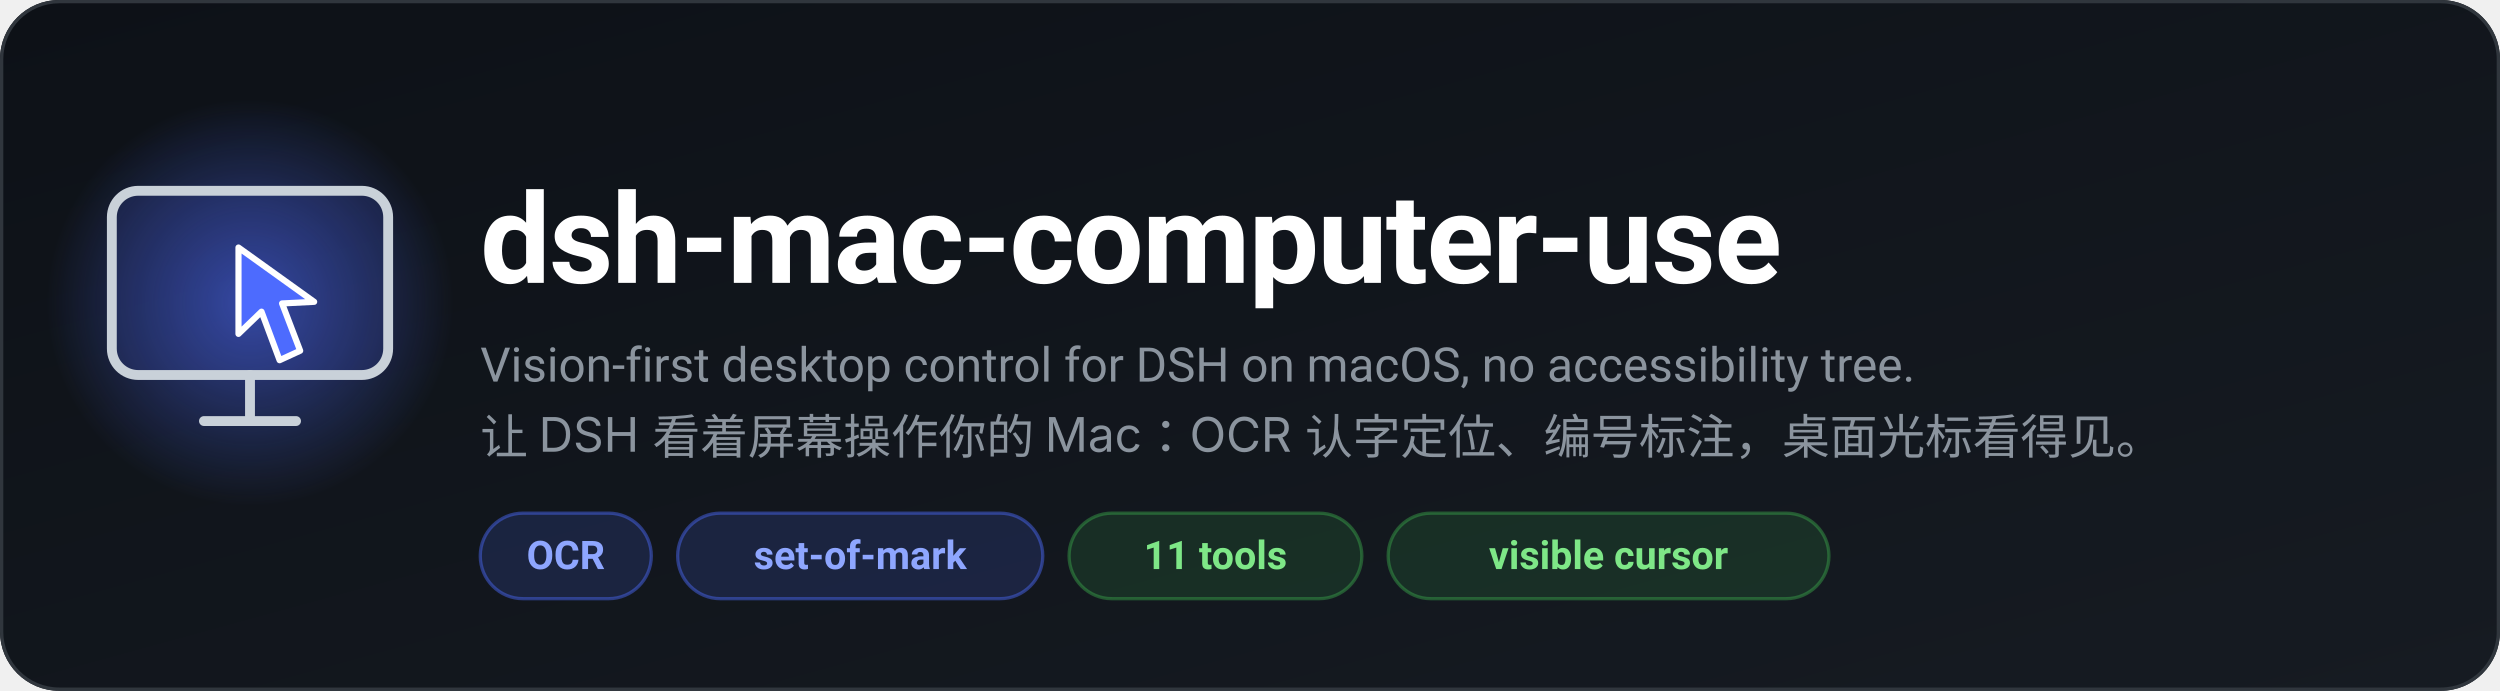
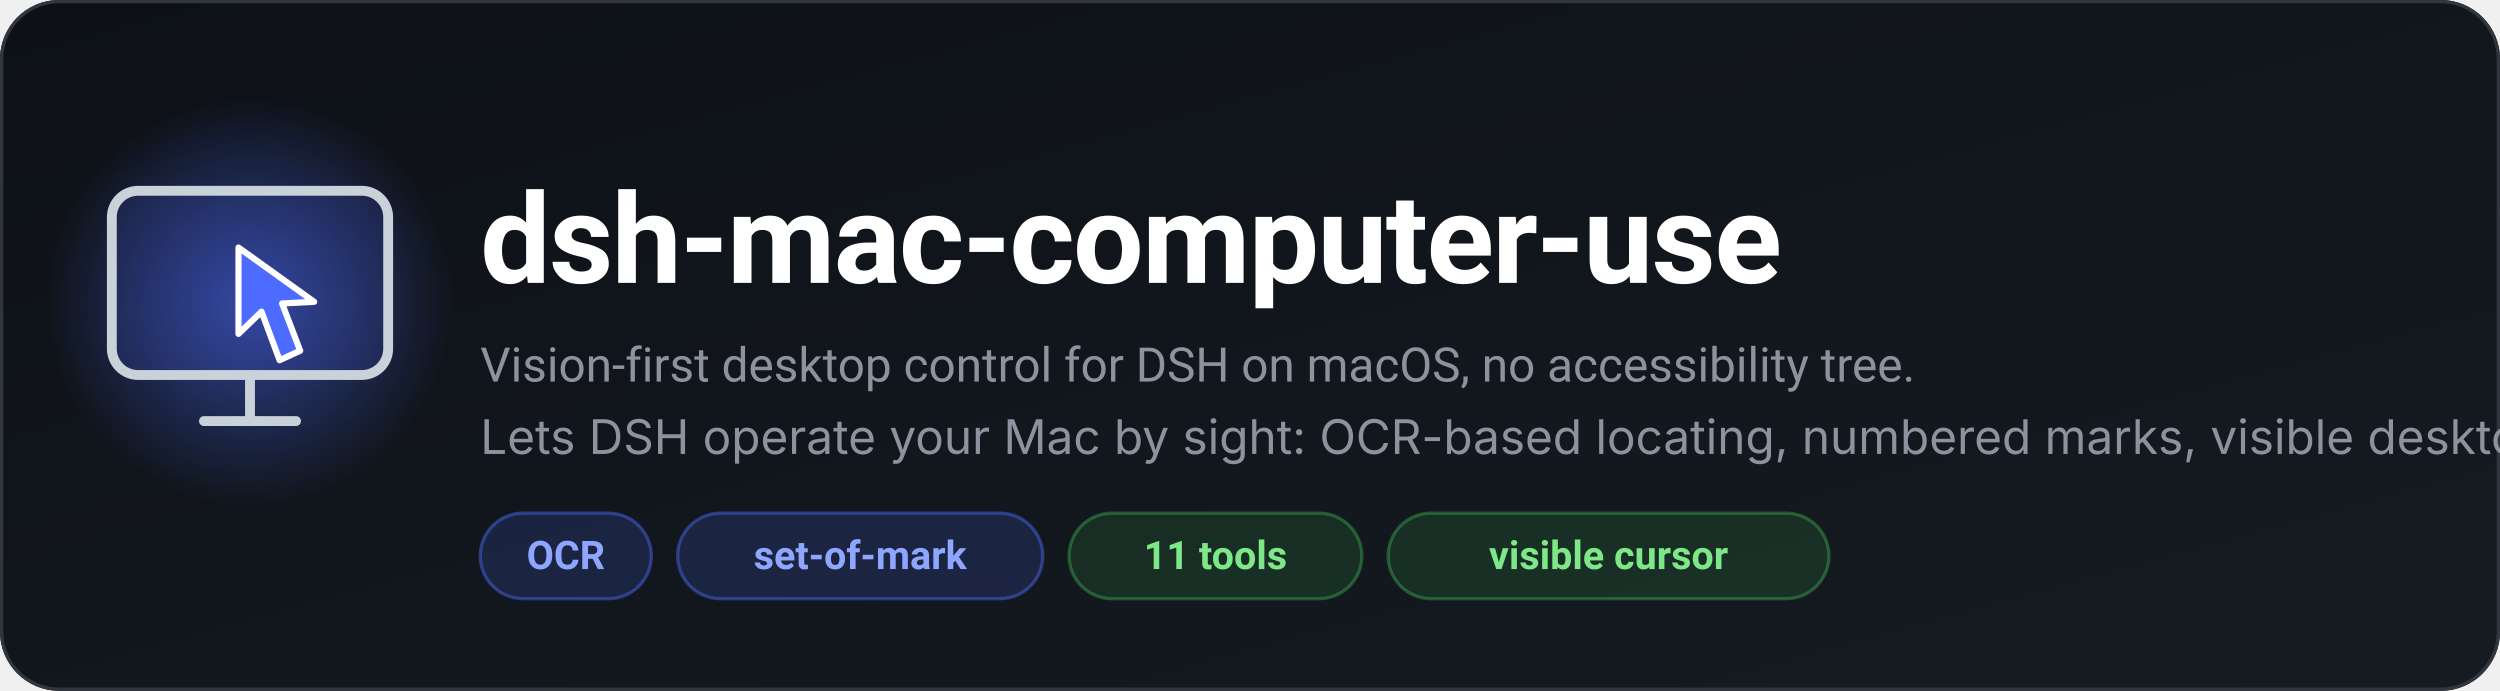
<svg xmlns="http://www.w3.org/2000/svg" width="760" height="210" viewBox="0 0 760 210" role="img" aria-label="dsh-mac-computer-use">
  <defs>
    <linearGradient id="bg" x1="0" y1="0" x2="1" y2="1">
      <stop offset="0" stop-color="#0d1117" />
      <stop offset="1" stop-color="#161b22" />
    </linearGradient>
    <radialGradient id="glow" cx="0.5" cy="0.5" r="0.5">
      <stop offset="0" stop-color="#4D6BFE" stop-opacity="0.55" />
      <stop offset="1" stop-color="#4D6BFE" stop-opacity="0" />
    </radialGradient>
  </defs>
  <style>
    .float { animation: float 3.4s ease-in-out infinite; }
    @keyframes float { 0%, 100% { transform: translateY(0); } 50% { transform: translateY(-5px); } }
    .halo { animation: halo 3.4s ease-in-out infinite; transform-box: fill-box; transform-origin: center; }
    @keyframes halo { 0%, 100% { opacity: 0.75; transform: scale(1); } 50% { opacity: 1; transform: scale(1.08); } }
    .ripple { fill: none; stroke: #4D6BFE; stroke-width: 2; opacity: 0; transform-box: fill-box; transform-origin: center;
      animation: ripple 3.4s cubic-bezier(0.2, 0.6, 0.4, 1) infinite; }
    .r2 { animation-delay: 1.7s; }
    @keyframes ripple { 0% { transform: scale(0.55); opacity: 0.85; } 70% { transform: scale(1.7); opacity: 0; } 100% { transform: scale(1.7); opacity: 0; } }
    .press { transform-box: fill-box; transform-origin: center; animation: press 3.4s ease-in-out infinite; }
    @keyframes press { 0%, 55%, 100% { transform: scale(1); } 62% { transform: scale(0.9); } 70% { transform: scale(1); } }
    .pill { animation: pill 3.4s ease-in-out infinite; }
    .p2 { animation-delay: 0.12s; } .p3 { animation-delay: 0.24s; } .p4 { animation-delay: 0.36s; }
    @keyframes pill { 0%, 60%, 100% { opacity: 1; } 66% { opacity: 0.72; } }
  </style>
  <rect width="760" height="210" rx="18" fill="url(#bg)" />
  <rect x="0.5" y="0.5" width="759" height="209" rx="17.5" fill="none" stroke="#30363d" />
  <circle class="halo" cx="76" cy="92" r="62" fill="url(#glow)" />
  <circle class="ripple" cx="76" cy="92" r="30" />
  <circle class="ripple r2" cx="76" cy="92" r="30" />
  <g class="float">
    <g class="press">
      <rect x="34" y="58" width="84" height="56" rx="8" fill="#4D6BFE" fill-opacity="0.12" stroke="#c9d1d9" stroke-width="3" />
      <path d="M62 128h28M76 114v14" stroke="#c9d1d9" stroke-width="3" stroke-linecap="round" />
      <g transform="translate(70,74) scale(1.25)">
        <path d="M2 1 L2 22 L7.6 16.6 L12 28.4 L17 26.1 L12.6 14.6 L20.4 14.2 Z" fill="#4D6BFE" stroke="#ffffff" stroke-width="1.5" stroke-linejoin="round" />
      </g>
    </g>
  </g>
  <text x="146" y="86" font-family="-apple-system, BlinkMacSystemFont, 'Segoe UI', Roboto, 'Helvetica Neue', sans-serif" font-size="38" font-weight="700" fill="#ffffff" letter-spacing="-0.5">dsh-mac-computer-use</text>
  <text x="146" y="116" font-family="-apple-system, BlinkMacSystemFont, 'Segoe UI', Roboto, 'Helvetica Neue', sans-serif" font-size="14.5" fill="#8b949e">Vision-first desktop control for DSH on macOS, no accessibility tree.</text>
-   <text x="146" y="138" font-family="-apple-system, BlinkMacSystemFont, 'Segoe UI', 'PingFang SC', 'Microsoft YaHei', sans-serif" font-size="14.5" fill="#8b949e">让 DSH 看着屏幕操作你的 Mac：OCR 认字定位、编号标注，桌面光标看得见。</text>
+   <text x="146" y="138" font-family="-apple-system, BlinkMacSystemFont, 'Segoe UI', 'PingFang SC', 'Microsoft YaHei', sans-serif" font-size="14.5" fill="#8b949e">Lets DSH operate your Mac by sight: OCR-based locating, numbered marks, visible desktop cursor.</text>
  <g font-family="-apple-system, BlinkMacSystemFont, 'Segoe UI', Roboto, 'Helvetica Neue', sans-serif" font-size="12" font-weight="600">
    <g class="pill">
      <rect x="146" y="156" width="52" height="26" rx="13" fill="#4D6BFE" fill-opacity="0.16" stroke="#4D6BFE" stroke-opacity="0.45" />
      <text x="172" y="173" fill="#8ea6ff" text-anchor="middle">OCR</text>
    </g>
    <g class="pill p2">
      <rect x="206" y="156" width="111" height="26" rx="13" fill="#4D6BFE" fill-opacity="0.16" stroke="#4D6BFE" stroke-opacity="0.45" />
      <text x="261.5" y="173" fill="#8ea6ff" text-anchor="middle">set-of-mark</text>
    </g>
    <g class="pill p3">
      <rect x="325" y="156" width="89" height="26" rx="13" fill="#3fb950" fill-opacity="0.14" stroke="#3fb950" stroke-opacity="0.4" />
      <text x="369.5" y="173" fill="#7ee787" text-anchor="middle">11 tools</text>
    </g>
    <g class="pill p4">
      <rect x="422" y="156" width="134" height="26" rx="13" fill="#3fb950" fill-opacity="0.14" stroke="#3fb950" stroke-opacity="0.4" />
      <text x="489" y="173" fill="#7ee787" text-anchor="middle">visible cursor</text>
    </g>
  </g>
</svg>
